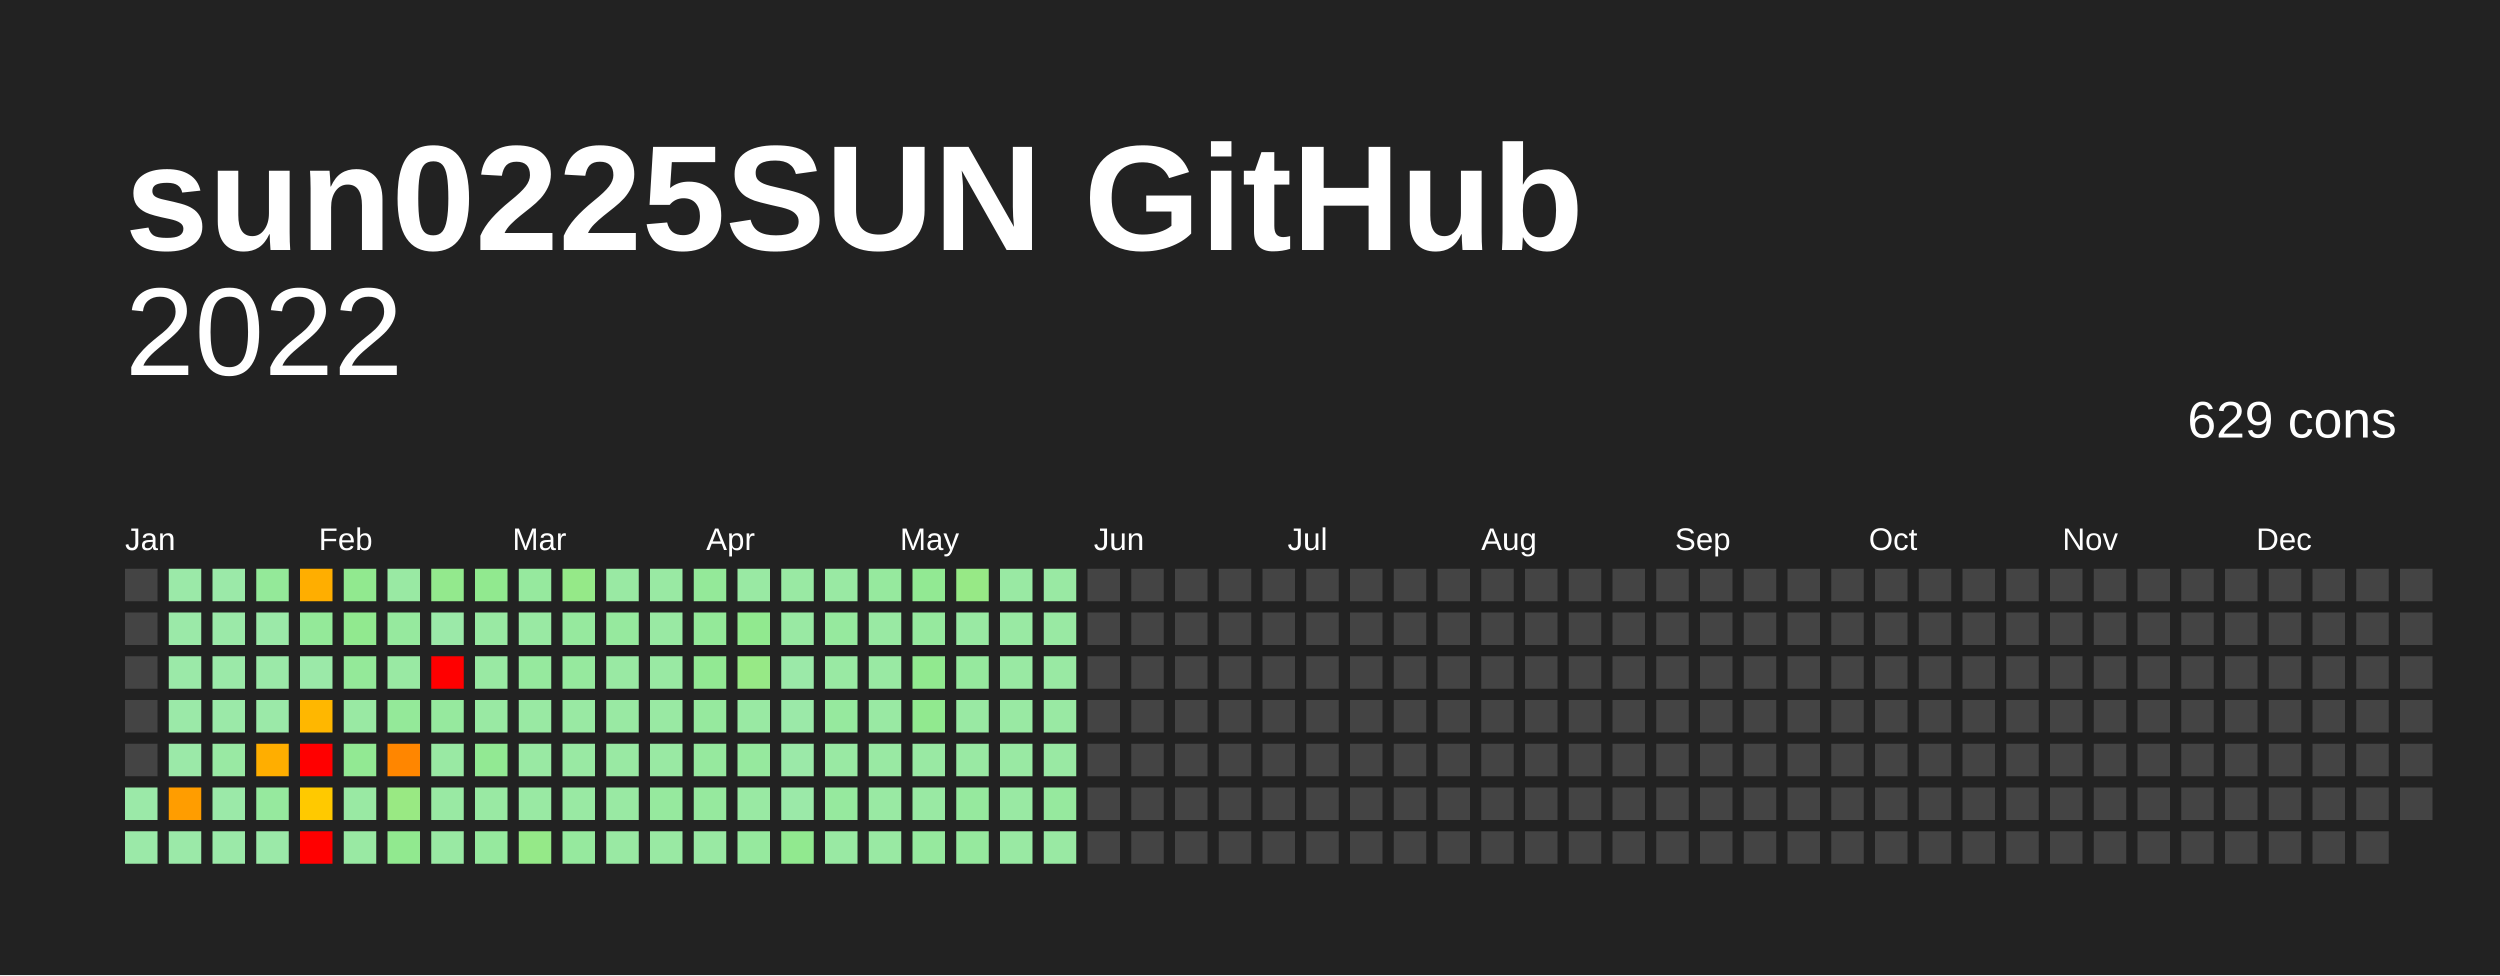
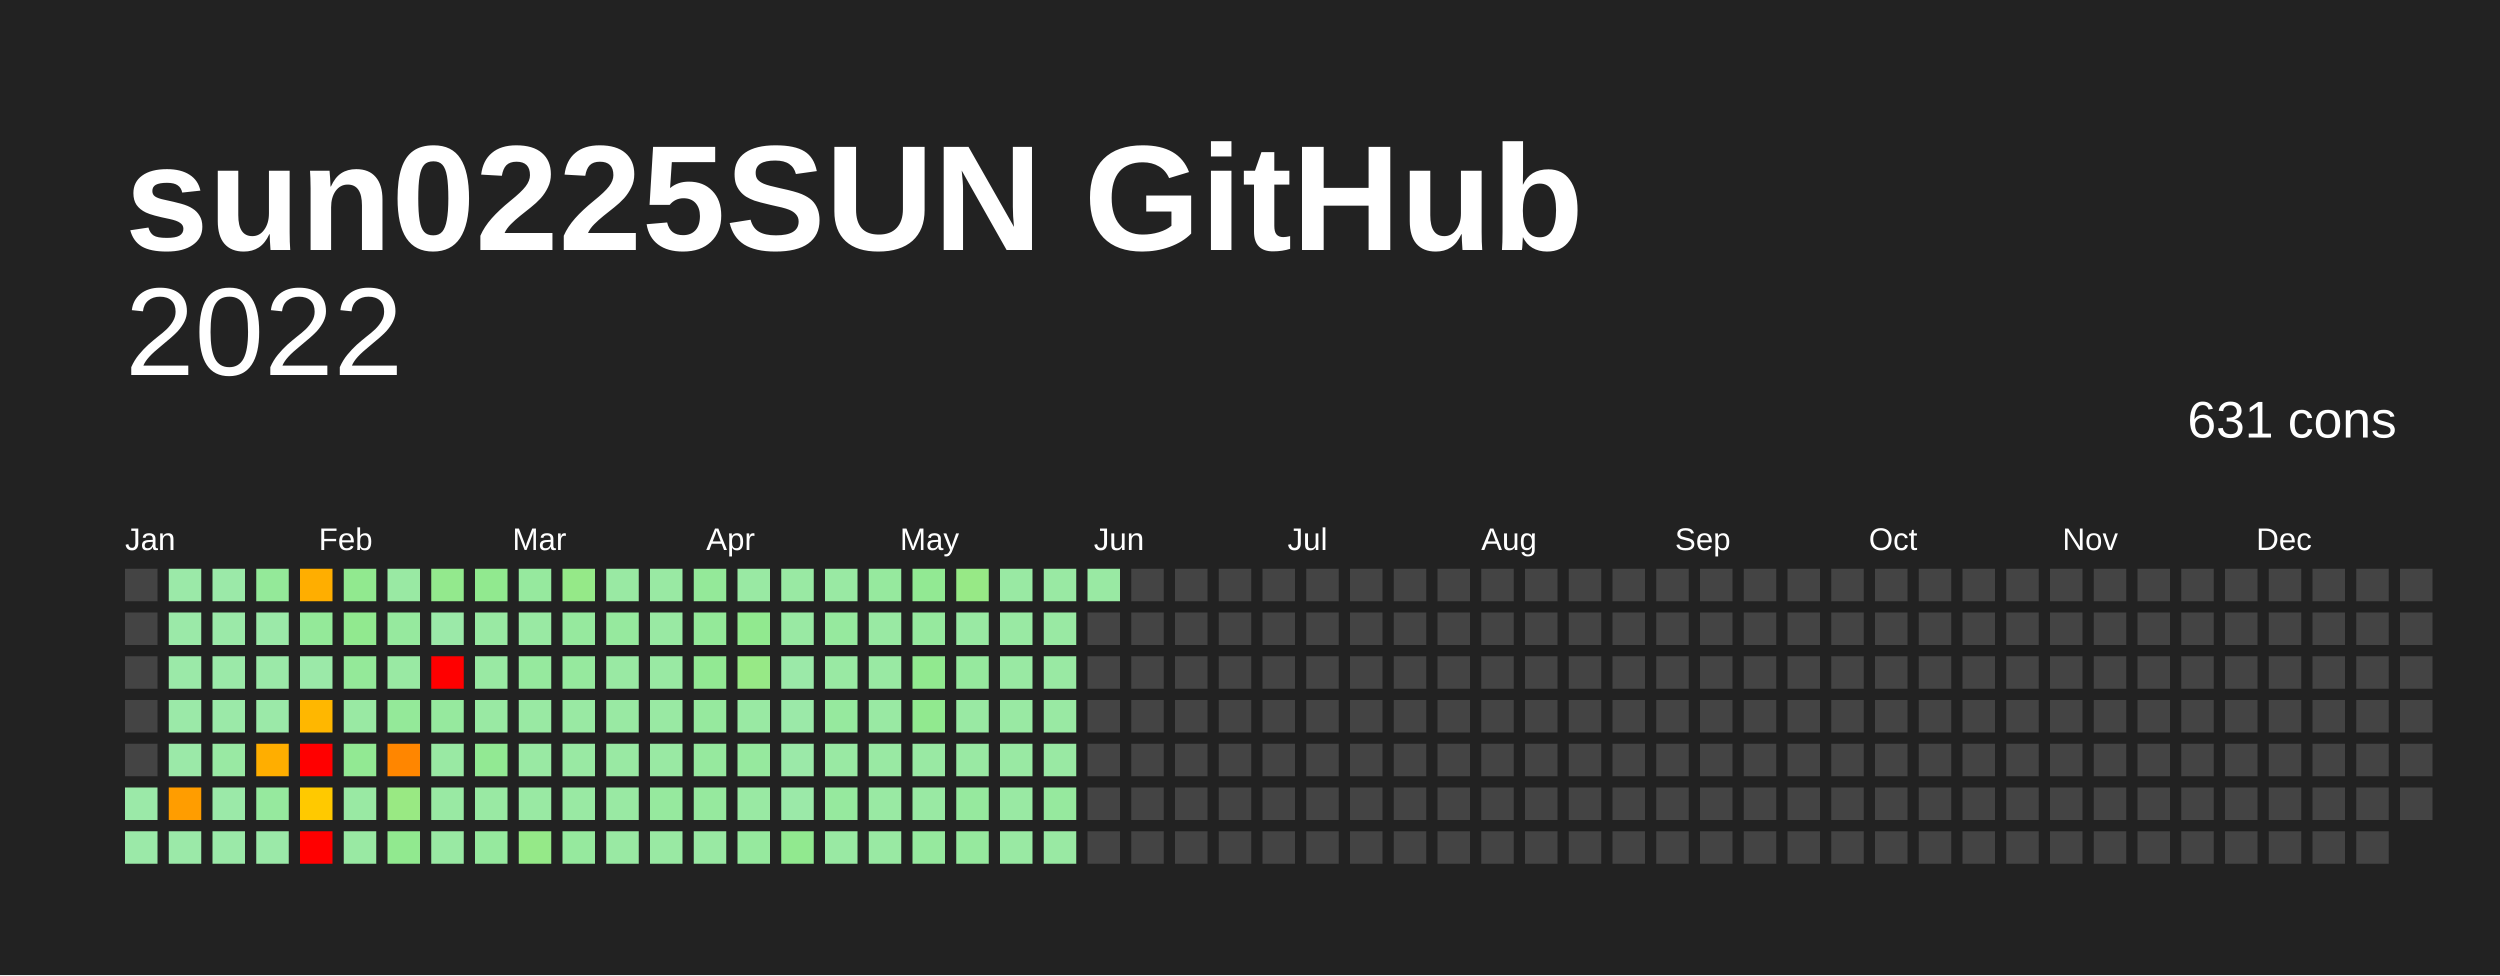
<svg xmlns="http://www.w3.org/2000/svg" baseProfile="full" height="78mm" version="1.1" viewBox="0,0,200,78" width="200mm">
  <defs />
  <rect fill="#222222" height="78" width="200" x="0" y="0" />
  <text fill="#FFFFFF" style="font-size:12px; font-family:Arial; font-weight:bold;" x="10" y="20">sun0225SUN GitHub</text>
  <text alignment-baseline="hanging" fill="#FFFFFF" style="font-size:10.0px; font-family:Arial;" x="10" y="30">2022</text>
-   <text alignment-baseline="hanging" fill="#FFFFFF" style="font-size:4.125px; font-family:Arial;" x="175" y="35">629 cons</text>
+   <text alignment-baseline="hanging" fill="#FFFFFF" style="font-size:4.125px; font-family:Arial;" x="175" y="35">631 cons</text>
  <text fill="#FFFFFF" style="font-size:2.5px; font-family:Arial" x="10.0" y="44">Jan</text>
  <text fill="#FFFFFF" style="font-size:2.5px; font-family:Arial" x="25.5" y="44">Feb</text>
  <text fill="#FFFFFF" style="font-size:2.5px; font-family:Arial" x="41.0" y="44">Mar</text>
  <text fill="#FFFFFF" style="font-size:2.5px; font-family:Arial" x="56.5" y="44">Apr</text>
  <text fill="#FFFFFF" style="font-size:2.5px; font-family:Arial" x="72.0" y="44">May</text>
  <text fill="#FFFFFF" style="font-size:2.5px; font-family:Arial" x="87.5" y="44">Jun</text>
  <text fill="#FFFFFF" style="font-size:2.5px; font-family:Arial" x="103.0" y="44">Jul</text>
  <text fill="#FFFFFF" style="font-size:2.5px; font-family:Arial" x="118.5" y="44">Aug</text>
  <text fill="#FFFFFF" style="font-size:2.5px; font-family:Arial" x="134.0" y="44">Sep</text>
  <text fill="#FFFFFF" style="font-size:2.5px; font-family:Arial" x="149.5" y="44">Oct</text>
  <text fill="#FFFFFF" style="font-size:2.5px; font-family:Arial" x="165.0" y="44">Nov</text>
  <text fill="#FFFFFF" style="font-size:2.5px; font-family:Arial" x="180.5" y="44">Dec</text>
  <rect fill="#444444" height="2.6" width="2.6" x="10.0" y="45.5" />
  <rect fill="#444444" height="2.6" width="2.6" x="10.0" y="49.0" />
  <rect fill="#444444" height="2.6" width="2.6" x="10.0" y="52.5" />
  <rect fill="#444444" height="2.6" width="2.6" x="10.0" y="56.0" />
  <rect fill="#444444" height="2.6" width="2.6" x="10.0" y="59.5" />
  <rect fill="#9be9a8" height="2.6" width="2.6" x="10.0" y="63.0" />
  <rect fill="#9be9a8" height="2.6" width="2.6" x="10.0" y="66.5" />
  <rect fill="#9be9a8" height="2.6" width="2.6" x="13.5" y="45.5" />
  <rect fill="#9be9a8" height="2.6" width="2.6" x="13.5" y="49.0" />
  <rect fill="#9be9a8" height="2.6" width="2.6" x="13.5" y="52.5" />
  <rect fill="#9be9a8" height="2.6" width="2.6" x="13.5" y="56.0" />
  <rect fill="#9be9a8" height="2.6" width="2.6" x="13.5" y="59.5" />
  <rect fill="#ff9d00" height="2.6" width="2.6" x="13.5" y="63.0" />
  <rect fill="#9be9a8" height="2.6" width="2.6" x="13.5" y="66.5" />
  <rect fill="#9be9a8" height="2.6" width="2.6" x="17.0" y="45.5" />
  <rect fill="#9be9a8" height="2.6" width="2.6" x="17.0" y="49.0" />
  <rect fill="#9be9a8" height="2.6" width="2.6" x="17.0" y="52.5" />
  <rect fill="#9be9a8" height="2.6" width="2.6" x="17.0" y="56.0" />
  <rect fill="#99e9a3" height="2.6" width="2.6" x="17.0" y="59.5" />
  <rect fill="#9be9a8" height="2.6" width="2.6" x="17.0" y="63.0" />
  <rect fill="#9be9a8" height="2.6" width="2.6" x="17.0" y="66.5" />
  <rect fill="#94e999" height="2.6" width="2.6" x="20.5" y="45.5" />
  <rect fill="#9be9a8" height="2.6" width="2.6" x="20.5" y="49.0" />
  <rect fill="#9be9a8" height="2.6" width="2.6" x="20.5" y="52.5" />
  <rect fill="#9be9a8" height="2.6" width="2.6" x="20.5" y="56.0" />
  <rect fill="#ffae00" height="2.6" width="2.6" x="20.5" y="59.5" />
  <rect fill="#96e99e" height="2.6" width="2.6" x="20.5" y="63.0" />
  <rect fill="#9be9a8" height="2.6" width="2.6" x="20.5" y="66.5" />
  <rect fill="#ffae00" height="2.6" width="2.6" x="24.0" y="45.5" />
  <rect fill="#94e999" height="2.6" width="2.6" x="24.0" y="49.0" />
  <rect fill="#9be9a8" height="2.6" width="2.6" x="24.0" y="52.5" />
  <rect fill="#ffb700" height="2.6" width="2.6" x="24.0" y="56.0" />
  <rect fill="red" height="2.6" width="2.6" x="24.0" y="59.5" />
  <rect fill="#ffc900" height="2.6" width="2.6" x="24.0" y="63.0" />
  <rect fill="red" height="2.6" width="2.6" x="24.0" y="66.5" />
  <rect fill="#91e98f" height="2.6" width="2.6" x="27.5" y="45.5" />
  <rect fill="#91e98f" height="2.6" width="2.6" x="27.5" y="49.0" />
  <rect fill="#94e999" height="2.6" width="2.6" x="27.5" y="52.5" />
  <rect fill="#99e9a3" height="2.6" width="2.6" x="27.5" y="56.0" />
  <rect fill="#92e993" height="2.6" width="2.6" x="27.5" y="59.5" />
  <rect fill="#99e9a3" height="2.6" width="2.6" x="27.5" y="63.0" />
  <rect fill="#99e9a3" height="2.6" width="2.6" x="27.5" y="66.5" />
  <rect fill="#99e9a3" height="2.6" width="2.6" x="31.0" y="45.5" />
  <rect fill="#96e99e" height="2.6" width="2.6" x="31.0" y="49.0" />
  <rect fill="#99e9a3" height="2.6" width="2.6" x="31.0" y="52.5" />
  <rect fill="#94e999" height="2.6" width="2.6" x="31.0" y="56.0" />
  <rect fill="#ff8600" height="2.6" width="2.6" x="31.0" y="59.5" />
  <rect fill="#99e983" height="2.6" width="2.6" x="31.0" y="63.0" />
  <rect fill="#91e98f" height="2.6" width="2.6" x="31.0" y="66.5" />
  <rect fill="#93e98d" height="2.6" width="2.6" x="34.5" y="45.5" />
  <rect fill="#9be9a8" height="2.6" width="2.6" x="34.5" y="49.0" />
  <rect fill="red" height="2.6" width="2.6" x="34.5" y="52.5" />
  <rect fill="#96e99e" height="2.6" width="2.6" x="34.5" y="56.0" />
  <rect fill="#99e9a3" height="2.6" width="2.6" x="34.5" y="59.5" />
  <rect fill="#99e9a3" height="2.6" width="2.6" x="34.5" y="63.0" />
  <rect fill="#99e9a3" height="2.6" width="2.6" x="34.5" y="66.5" />
  <rect fill="#91e98f" height="2.6" width="2.6" x="38.0" y="45.5" />
  <rect fill="#99e9a3" height="2.6" width="2.6" x="38.0" y="49.0" />
  <rect fill="#99e9a3" height="2.6" width="2.6" x="38.0" y="52.5" />
  <rect fill="#99e9a3" height="2.6" width="2.6" x="38.0" y="56.0" />
  <rect fill="#92e993" height="2.6" width="2.6" x="38.0" y="59.5" />
  <rect fill="#99e9a3" height="2.6" width="2.6" x="38.0" y="63.0" />
  <rect fill="#96e99e" height="2.6" width="2.6" x="38.0" y="66.5" />
  <rect fill="#96e99e" height="2.6" width="2.6" x="41.5" y="45.5" />
  <rect fill="#99e9a3" height="2.6" width="2.6" x="41.5" y="49.0" />
  <rect fill="#96e99e" height="2.6" width="2.6" x="41.5" y="52.5" />
  <rect fill="#99e9a3" height="2.6" width="2.6" x="41.5" y="56.0" />
  <rect fill="#99e9a3" height="2.6" width="2.6" x="41.5" y="59.5" />
  <rect fill="#99e9a3" height="2.6" width="2.6" x="41.5" y="63.0" />
  <rect fill="#95e988" height="2.6" width="2.6" x="41.5" y="66.5" />
  <rect fill="#95e988" height="2.6" width="2.6" x="45.0" y="45.5" />
  <rect fill="#96e99e" height="2.6" width="2.6" x="45.0" y="49.0" />
  <rect fill="#96e99e" height="2.6" width="2.6" x="45.0" y="52.5" />
  <rect fill="#99e9a3" height="2.6" width="2.6" x="45.0" y="56.0" />
  <rect fill="#99e9a3" height="2.6" width="2.6" x="45.0" y="59.5" />
  <rect fill="#99e9a3" height="2.6" width="2.6" x="45.0" y="63.0" />
  <rect fill="#96e99e" height="2.6" width="2.6" x="45.0" y="66.5" />
  <rect fill="#99e9a3" height="2.6" width="2.6" x="48.5" y="45.5" />
  <rect fill="#96e99e" height="2.6" width="2.6" x="48.5" y="49.0" />
  <rect fill="#99e9a3" height="2.6" width="2.6" x="48.5" y="52.5" />
  <rect fill="#99e9a3" height="2.6" width="2.6" x="48.5" y="56.0" />
  <rect fill="#99e9a3" height="2.6" width="2.6" x="48.5" y="59.5" />
  <rect fill="#99e9a3" height="2.6" width="2.6" x="48.5" y="63.0" />
  <rect fill="#99e9a3" height="2.6" width="2.6" x="48.5" y="66.5" />
  <rect fill="#99e9a3" height="2.6" width="2.6" x="52.0" y="45.5" />
  <rect fill="#99e9a3" height="2.6" width="2.6" x="52.0" y="49.0" />
  <rect fill="#99e9a3" height="2.6" width="2.6" x="52.0" y="52.5" />
  <rect fill="#99e9a3" height="2.6" width="2.6" x="52.0" y="56.0" />
  <rect fill="#99e9a3" height="2.6" width="2.6" x="52.0" y="59.5" />
  <rect fill="#96e99e" height="2.6" width="2.6" x="52.0" y="63.0" />
  <rect fill="#99e9a3" height="2.6" width="2.6" x="52.0" y="66.5" />
  <rect fill="#94e999" height="2.6" width="2.6" x="55.5" y="45.5" />
  <rect fill="#94e999" height="2.6" width="2.6" x="55.5" y="49.0" />
  <rect fill="#92e993" height="2.6" width="2.6" x="55.5" y="52.5" />
  <rect fill="#96e99e" height="2.6" width="2.6" x="55.5" y="56.0" />
  <rect fill="#96e99e" height="2.6" width="2.6" x="55.5" y="59.5" />
  <rect fill="#96e99e" height="2.6" width="2.6" x="55.5" y="63.0" />
  <rect fill="#99e9a3" height="2.6" width="2.6" x="55.5" y="66.5" />
  <rect fill="#99e9a3" height="2.6" width="2.6" x="59.0" y="45.5" />
  <rect fill="#91e98f" height="2.6" width="2.6" x="59.0" y="49.0" />
  <rect fill="#97e986" height="2.6" width="2.6" x="59.0" y="52.5" />
  <rect fill="#99e9a3" height="2.6" width="2.6" x="59.0" y="56.0" />
  <rect fill="#96e99e" height="2.6" width="2.6" x="59.0" y="59.5" />
  <rect fill="#99e9a3" height="2.6" width="2.6" x="59.0" y="63.0" />
  <rect fill="#96e99e" height="2.6" width="2.6" x="59.0" y="66.5" />
  <rect fill="#99e9a3" height="2.6" width="2.6" x="62.5" y="45.5" />
  <rect fill="#99e9a3" height="2.6" width="2.6" x="62.5" y="49.0" />
  <rect fill="#9be9a8" height="2.6" width="2.6" x="62.5" y="52.5" />
  <rect fill="#9be9a8" height="2.6" width="2.6" x="62.5" y="56.0" />
  <rect fill="#9be9a8" height="2.6" width="2.6" x="62.5" y="59.5" />
  <rect fill="#9be9a8" height="2.6" width="2.6" x="62.5" y="63.0" />
  <rect fill="#91e98f" height="2.6" width="2.6" x="62.5" y="66.5" />
  <rect fill="#99e9a3" height="2.6" width="2.6" x="66.0" y="45.5" />
  <rect fill="#96e99e" height="2.6" width="2.6" x="66.0" y="49.0" />
  <rect fill="#99e9a3" height="2.6" width="2.6" x="66.0" y="52.5" />
  <rect fill="#96e99e" height="2.6" width="2.6" x="66.0" y="56.0" />
  <rect fill="#99e9a3" height="2.6" width="2.6" x="66.0" y="59.5" />
  <rect fill="#96e99e" height="2.6" width="2.6" x="66.0" y="63.0" />
  <rect fill="#99e9a3" height="2.6" width="2.6" x="66.0" y="66.5" />
  <rect fill="#96e99e" height="2.6" width="2.6" x="69.5" y="45.5" />
  <rect fill="#99e9a3" height="2.6" width="2.6" x="69.5" y="49.0" />
  <rect fill="#99e9a3" height="2.6" width="2.6" x="69.5" y="52.5" />
  <rect fill="#99e9a3" height="2.6" width="2.6" x="69.5" y="56.0" />
  <rect fill="#99e9a3" height="2.6" width="2.6" x="69.5" y="59.5" />
  <rect fill="#99e9a3" height="2.6" width="2.6" x="69.5" y="63.0" />
  <rect fill="#99e9a3" height="2.6" width="2.6" x="69.5" y="66.5" />
  <rect fill="#92e993" height="2.6" width="2.6" x="73.0" y="45.5" />
  <rect fill="#96e99e" height="2.6" width="2.6" x="73.0" y="49.0" />
  <rect fill="#91e98f" height="2.6" width="2.6" x="73.0" y="52.5" />
  <rect fill="#91e98f" height="2.6" width="2.6" x="73.0" y="56.0" />
  <rect fill="#99e9a3" height="2.6" width="2.6" x="73.0" y="59.5" />
  <rect fill="#99e9a3" height="2.6" width="2.6" x="73.0" y="63.0" />
  <rect fill="#96e99e" height="2.6" width="2.6" x="73.0" y="66.5" />
  <rect fill="#97e986" height="2.6" width="2.6" x="76.5" y="45.5" />
  <rect fill="#99e9a3" height="2.6" width="2.6" x="76.5" y="49.0" />
  <rect fill="#96e99e" height="2.6" width="2.6" x="76.5" y="52.5" />
  <rect fill="#99e9a3" height="2.6" width="2.6" x="76.5" y="56.0" />
  <rect fill="#99e9a3" height="2.6" width="2.6" x="76.5" y="59.5" />
  <rect fill="#96e99e" height="2.6" width="2.6" x="76.5" y="63.0" />
  <rect fill="#96e99e" height="2.6" width="2.6" x="76.5" y="66.5" />
  <rect fill="#99e9a3" height="2.6" width="2.6" x="80.0" y="45.5" />
  <rect fill="#99e9a3" height="2.6" width="2.6" x="80.0" y="49.0" />
  <rect fill="#99e9a3" height="2.6" width="2.6" x="80.0" y="52.5" />
  <rect fill="#99e9a3" height="2.6" width="2.6" x="80.0" y="56.0" />
  <rect fill="#99e9a3" height="2.6" width="2.6" x="80.0" y="59.5" />
  <rect fill="#99e9a3" height="2.6" width="2.6" x="80.0" y="63.0" />
  <rect fill="#99e9a3" height="2.6" width="2.6" x="80.0" y="66.5" />
  <rect fill="#99e9a3" height="2.6" width="2.6" x="83.5" y="45.5" />
  <rect fill="#99e9a3" height="2.6" width="2.6" x="83.5" y="49.0" />
  <rect fill="#99e9a3" height="2.6" width="2.6" x="83.5" y="52.5" />
  <rect fill="#99e9a3" height="2.6" width="2.6" x="83.5" y="56.0" />
  <rect fill="#99e9a3" height="2.6" width="2.6" x="83.5" y="59.5" />
  <rect fill="#96e99e" height="2.6" width="2.6" x="83.5" y="63.0" />
  <rect fill="#99e9a3" height="2.6" width="2.6" x="83.5" y="66.5" />
-   <rect fill="#444444" height="2.6" width="2.6" x="87.0" y="45.5" />
+   <rect fill="#99e9a3" height="2.6" width="2.6" x="87.0" y="45.5" />
  <rect fill="#444444" height="2.6" width="2.6" x="87.0" y="49.0" />
  <rect fill="#444444" height="2.6" width="2.6" x="87.0" y="52.5" />
  <rect fill="#444444" height="2.6" width="2.6" x="87.0" y="56.0" />
  <rect fill="#444444" height="2.6" width="2.6" x="87.0" y="59.5" />
  <rect fill="#444444" height="2.6" width="2.6" x="87.0" y="63.0" />
  <rect fill="#444444" height="2.6" width="2.6" x="87.0" y="66.5" />
  <rect fill="#444444" height="2.6" width="2.6" x="90.5" y="45.5" />
  <rect fill="#444444" height="2.6" width="2.6" x="90.5" y="49.0" />
  <rect fill="#444444" height="2.6" width="2.6" x="90.5" y="52.5" />
  <rect fill="#444444" height="2.6" width="2.6" x="90.5" y="56.0" />
  <rect fill="#444444" height="2.6" width="2.6" x="90.5" y="59.5" />
  <rect fill="#444444" height="2.6" width="2.6" x="90.5" y="63.0" />
  <rect fill="#444444" height="2.6" width="2.6" x="90.5" y="66.5" />
  <rect fill="#444444" height="2.6" width="2.6" x="94.0" y="45.5" />
  <rect fill="#444444" height="2.6" width="2.6" x="94.0" y="49.0" />
  <rect fill="#444444" height="2.6" width="2.6" x="94.0" y="52.5" />
  <rect fill="#444444" height="2.6" width="2.6" x="94.0" y="56.0" />
  <rect fill="#444444" height="2.6" width="2.6" x="94.0" y="59.5" />
  <rect fill="#444444" height="2.6" width="2.6" x="94.0" y="63.0" />
  <rect fill="#444444" height="2.6" width="2.6" x="94.0" y="66.5" />
  <rect fill="#444444" height="2.6" width="2.6" x="97.5" y="45.5" />
  <rect fill="#444444" height="2.6" width="2.6" x="97.5" y="49.0" />
  <rect fill="#444444" height="2.6" width="2.6" x="97.5" y="52.5" />
  <rect fill="#444444" height="2.6" width="2.6" x="97.5" y="56.0" />
  <rect fill="#444444" height="2.6" width="2.6" x="97.5" y="59.5" />
  <rect fill="#444444" height="2.6" width="2.6" x="97.5" y="63.0" />
  <rect fill="#444444" height="2.6" width="2.6" x="97.5" y="66.5" />
  <rect fill="#444444" height="2.6" width="2.6" x="101.0" y="45.5" />
  <rect fill="#444444" height="2.6" width="2.6" x="101.0" y="49.0" />
  <rect fill="#444444" height="2.6" width="2.6" x="101.0" y="52.5" />
  <rect fill="#444444" height="2.6" width="2.6" x="101.0" y="56.0" />
  <rect fill="#444444" height="2.6" width="2.6" x="101.0" y="59.5" />
  <rect fill="#444444" height="2.6" width="2.6" x="101.0" y="63.0" />
  <rect fill="#444444" height="2.6" width="2.6" x="101.0" y="66.5" />
  <rect fill="#444444" height="2.6" width="2.6" x="104.5" y="45.5" />
  <rect fill="#444444" height="2.6" width="2.6" x="104.5" y="49.0" />
  <rect fill="#444444" height="2.6" width="2.6" x="104.5" y="52.5" />
  <rect fill="#444444" height="2.6" width="2.6" x="104.5" y="56.0" />
  <rect fill="#444444" height="2.6" width="2.6" x="104.5" y="59.5" />
  <rect fill="#444444" height="2.6" width="2.6" x="104.5" y="63.0" />
  <rect fill="#444444" height="2.6" width="2.6" x="104.5" y="66.5" />
  <rect fill="#444444" height="2.6" width="2.6" x="108.0" y="45.5" />
  <rect fill="#444444" height="2.6" width="2.6" x="108.0" y="49.0" />
  <rect fill="#444444" height="2.6" width="2.6" x="108.0" y="52.5" />
  <rect fill="#444444" height="2.6" width="2.6" x="108.0" y="56.0" />
  <rect fill="#444444" height="2.6" width="2.6" x="108.0" y="59.5" />
  <rect fill="#444444" height="2.6" width="2.6" x="108.0" y="63.0" />
  <rect fill="#444444" height="2.6" width="2.6" x="108.0" y="66.5" />
  <rect fill="#444444" height="2.6" width="2.6" x="111.5" y="45.5" />
  <rect fill="#444444" height="2.6" width="2.6" x="111.5" y="49.0" />
  <rect fill="#444444" height="2.6" width="2.6" x="111.5" y="52.5" />
  <rect fill="#444444" height="2.6" width="2.6" x="111.5" y="56.0" />
  <rect fill="#444444" height="2.6" width="2.6" x="111.5" y="59.5" />
  <rect fill="#444444" height="2.6" width="2.6" x="111.5" y="63.0" />
  <rect fill="#444444" height="2.6" width="2.6" x="111.5" y="66.5" />
  <rect fill="#444444" height="2.6" width="2.6" x="115.0" y="45.5" />
  <rect fill="#444444" height="2.6" width="2.6" x="115.0" y="49.0" />
  <rect fill="#444444" height="2.6" width="2.6" x="115.0" y="52.5" />
  <rect fill="#444444" height="2.6" width="2.6" x="115.0" y="56.0" />
  <rect fill="#444444" height="2.6" width="2.6" x="115.0" y="59.5" />
  <rect fill="#444444" height="2.6" width="2.6" x="115.0" y="63.0" />
  <rect fill="#444444" height="2.6" width="2.6" x="115.0" y="66.5" />
  <rect fill="#444444" height="2.6" width="2.6" x="118.5" y="45.5" />
  <rect fill="#444444" height="2.6" width="2.6" x="118.5" y="49.0" />
  <rect fill="#444444" height="2.6" width="2.6" x="118.5" y="52.5" />
  <rect fill="#444444" height="2.6" width="2.6" x="118.5" y="56.0" />
  <rect fill="#444444" height="2.6" width="2.6" x="118.5" y="59.5" />
  <rect fill="#444444" height="2.6" width="2.6" x="118.5" y="63.0" />
  <rect fill="#444444" height="2.6" width="2.6" x="118.5" y="66.5" />
  <rect fill="#444444" height="2.6" width="2.6" x="122.0" y="45.5" />
  <rect fill="#444444" height="2.6" width="2.6" x="122.0" y="49.0" />
  <rect fill="#444444" height="2.6" width="2.6" x="122.0" y="52.5" />
  <rect fill="#444444" height="2.6" width="2.6" x="122.0" y="56.0" />
  <rect fill="#444444" height="2.6" width="2.6" x="122.0" y="59.5" />
  <rect fill="#444444" height="2.6" width="2.6" x="122.0" y="63.0" />
  <rect fill="#444444" height="2.6" width="2.6" x="122.0" y="66.5" />
  <rect fill="#444444" height="2.6" width="2.6" x="125.5" y="45.5" />
  <rect fill="#444444" height="2.6" width="2.6" x="125.5" y="49.0" />
  <rect fill="#444444" height="2.6" width="2.6" x="125.5" y="52.5" />
  <rect fill="#444444" height="2.6" width="2.6" x="125.5" y="56.0" />
  <rect fill="#444444" height="2.6" width="2.6" x="125.5" y="59.5" />
  <rect fill="#444444" height="2.6" width="2.6" x="125.5" y="63.0" />
  <rect fill="#444444" height="2.6" width="2.6" x="125.5" y="66.5" />
  <rect fill="#444444" height="2.6" width="2.6" x="129.0" y="45.5" />
  <rect fill="#444444" height="2.6" width="2.6" x="129.0" y="49.0" />
  <rect fill="#444444" height="2.6" width="2.6" x="129.0" y="52.5" />
  <rect fill="#444444" height="2.6" width="2.6" x="129.0" y="56.0" />
  <rect fill="#444444" height="2.6" width="2.6" x="129.0" y="59.5" />
  <rect fill="#444444" height="2.6" width="2.6" x="129.0" y="63.0" />
  <rect fill="#444444" height="2.6" width="2.6" x="129.0" y="66.5" />
  <rect fill="#444444" height="2.6" width="2.6" x="132.5" y="45.5" />
  <rect fill="#444444" height="2.6" width="2.6" x="132.5" y="49.0" />
  <rect fill="#444444" height="2.6" width="2.6" x="132.5" y="52.5" />
  <rect fill="#444444" height="2.6" width="2.6" x="132.5" y="56.0" />
  <rect fill="#444444" height="2.6" width="2.6" x="132.5" y="59.5" />
  <rect fill="#444444" height="2.6" width="2.6" x="132.5" y="63.0" />
  <rect fill="#444444" height="2.6" width="2.6" x="132.5" y="66.5" />
  <rect fill="#444444" height="2.6" width="2.6" x="136.0" y="45.5" />
  <rect fill="#444444" height="2.6" width="2.6" x="136.0" y="49.0" />
  <rect fill="#444444" height="2.6" width="2.6" x="136.0" y="52.5" />
  <rect fill="#444444" height="2.6" width="2.6" x="136.0" y="56.0" />
  <rect fill="#444444" height="2.6" width="2.6" x="136.0" y="59.5" />
  <rect fill="#444444" height="2.6" width="2.6" x="136.0" y="63.0" />
  <rect fill="#444444" height="2.6" width="2.6" x="136.0" y="66.5" />
  <rect fill="#444444" height="2.6" width="2.6" x="139.5" y="45.5" />
  <rect fill="#444444" height="2.6" width="2.6" x="139.5" y="49.0" />
  <rect fill="#444444" height="2.6" width="2.6" x="139.5" y="52.5" />
  <rect fill="#444444" height="2.6" width="2.6" x="139.5" y="56.0" />
  <rect fill="#444444" height="2.6" width="2.6" x="139.5" y="59.5" />
  <rect fill="#444444" height="2.6" width="2.6" x="139.5" y="63.0" />
  <rect fill="#444444" height="2.6" width="2.6" x="139.5" y="66.5" />
  <rect fill="#444444" height="2.6" width="2.6" x="143.0" y="45.5" />
  <rect fill="#444444" height="2.6" width="2.6" x="143.0" y="49.0" />
  <rect fill="#444444" height="2.6" width="2.6" x="143.0" y="52.5" />
  <rect fill="#444444" height="2.6" width="2.6" x="143.0" y="56.0" />
  <rect fill="#444444" height="2.6" width="2.6" x="143.0" y="59.5" />
  <rect fill="#444444" height="2.6" width="2.6" x="143.0" y="63.0" />
  <rect fill="#444444" height="2.6" width="2.6" x="143.0" y="66.5" />
  <rect fill="#444444" height="2.6" width="2.6" x="146.5" y="45.5" />
  <rect fill="#444444" height="2.6" width="2.6" x="146.5" y="49.0" />
  <rect fill="#444444" height="2.6" width="2.6" x="146.5" y="52.5" />
  <rect fill="#444444" height="2.6" width="2.6" x="146.5" y="56.0" />
  <rect fill="#444444" height="2.6" width="2.6" x="146.5" y="59.5" />
  <rect fill="#444444" height="2.6" width="2.6" x="146.5" y="63.0" />
  <rect fill="#444444" height="2.6" width="2.6" x="146.5" y="66.5" />
  <rect fill="#444444" height="2.6" width="2.6" x="150.0" y="45.5" />
  <rect fill="#444444" height="2.6" width="2.6" x="150.0" y="49.0" />
  <rect fill="#444444" height="2.6" width="2.6" x="150.0" y="52.5" />
  <rect fill="#444444" height="2.6" width="2.6" x="150.0" y="56.0" />
  <rect fill="#444444" height="2.6" width="2.6" x="150.0" y="59.5" />
  <rect fill="#444444" height="2.6" width="2.6" x="150.0" y="63.0" />
  <rect fill="#444444" height="2.6" width="2.6" x="150.0" y="66.5" />
  <rect fill="#444444" height="2.6" width="2.6" x="153.5" y="45.5" />
  <rect fill="#444444" height="2.6" width="2.6" x="153.5" y="49.0" />
  <rect fill="#444444" height="2.6" width="2.6" x="153.5" y="52.5" />
  <rect fill="#444444" height="2.6" width="2.6" x="153.5" y="56.0" />
  <rect fill="#444444" height="2.6" width="2.6" x="153.5" y="59.5" />
  <rect fill="#444444" height="2.6" width="2.6" x="153.5" y="63.0" />
  <rect fill="#444444" height="2.6" width="2.6" x="153.5" y="66.5" />
  <rect fill="#444444" height="2.6" width="2.6" x="157.0" y="45.5" />
  <rect fill="#444444" height="2.6" width="2.6" x="157.0" y="49.0" />
  <rect fill="#444444" height="2.6" width="2.6" x="157.0" y="52.5" />
  <rect fill="#444444" height="2.6" width="2.6" x="157.0" y="56.0" />
  <rect fill="#444444" height="2.6" width="2.6" x="157.0" y="59.5" />
  <rect fill="#444444" height="2.6" width="2.6" x="157.0" y="63.0" />
  <rect fill="#444444" height="2.6" width="2.6" x="157.0" y="66.5" />
  <rect fill="#444444" height="2.6" width="2.6" x="160.5" y="45.5" />
  <rect fill="#444444" height="2.6" width="2.6" x="160.5" y="49.0" />
  <rect fill="#444444" height="2.6" width="2.6" x="160.5" y="52.5" />
  <rect fill="#444444" height="2.6" width="2.6" x="160.5" y="56.0" />
  <rect fill="#444444" height="2.6" width="2.6" x="160.5" y="59.5" />
  <rect fill="#444444" height="2.6" width="2.6" x="160.5" y="63.0" />
  <rect fill="#444444" height="2.6" width="2.6" x="160.5" y="66.5" />
  <rect fill="#444444" height="2.6" width="2.6" x="164.0" y="45.5" />
  <rect fill="#444444" height="2.6" width="2.6" x="164.0" y="49.0" />
  <rect fill="#444444" height="2.6" width="2.6" x="164.0" y="52.5" />
  <rect fill="#444444" height="2.6" width="2.6" x="164.0" y="56.0" />
  <rect fill="#444444" height="2.6" width="2.6" x="164.0" y="59.5" />
  <rect fill="#444444" height="2.6" width="2.6" x="164.0" y="63.0" />
  <rect fill="#444444" height="2.6" width="2.6" x="164.0" y="66.5" />
  <rect fill="#444444" height="2.6" width="2.6" x="167.5" y="45.5" />
  <rect fill="#444444" height="2.6" width="2.6" x="167.5" y="49.0" />
  <rect fill="#444444" height="2.6" width="2.6" x="167.5" y="52.5" />
  <rect fill="#444444" height="2.6" width="2.6" x="167.5" y="56.0" />
  <rect fill="#444444" height="2.6" width="2.6" x="167.5" y="59.5" />
  <rect fill="#444444" height="2.6" width="2.6" x="167.5" y="63.0" />
  <rect fill="#444444" height="2.6" width="2.6" x="167.5" y="66.5" />
  <rect fill="#444444" height="2.6" width="2.6" x="171.0" y="45.5" />
  <rect fill="#444444" height="2.6" width="2.6" x="171.0" y="49.0" />
  <rect fill="#444444" height="2.6" width="2.6" x="171.0" y="52.5" />
  <rect fill="#444444" height="2.6" width="2.6" x="171.0" y="56.0" />
  <rect fill="#444444" height="2.6" width="2.6" x="171.0" y="59.5" />
  <rect fill="#444444" height="2.6" width="2.6" x="171.0" y="63.0" />
  <rect fill="#444444" height="2.6" width="2.6" x="171.0" y="66.5" />
  <rect fill="#444444" height="2.6" width="2.6" x="174.5" y="45.5" />
  <rect fill="#444444" height="2.6" width="2.6" x="174.5" y="49.0" />
  <rect fill="#444444" height="2.6" width="2.6" x="174.5" y="52.5" />
  <rect fill="#444444" height="2.6" width="2.6" x="174.5" y="56.0" />
  <rect fill="#444444" height="2.6" width="2.6" x="174.5" y="59.5" />
  <rect fill="#444444" height="2.6" width="2.6" x="174.5" y="63.0" />
  <rect fill="#444444" height="2.6" width="2.6" x="174.5" y="66.5" />
  <rect fill="#444444" height="2.6" width="2.6" x="178.0" y="45.5" />
  <rect fill="#444444" height="2.6" width="2.6" x="178.0" y="49.0" />
  <rect fill="#444444" height="2.6" width="2.6" x="178.0" y="52.5" />
  <rect fill="#444444" height="2.6" width="2.6" x="178.0" y="56.0" />
  <rect fill="#444444" height="2.6" width="2.6" x="178.0" y="59.5" />
  <rect fill="#444444" height="2.6" width="2.6" x="178.0" y="63.0" />
  <rect fill="#444444" height="2.6" width="2.6" x="178.0" y="66.5" />
  <rect fill="#444444" height="2.6" width="2.6" x="181.5" y="45.5" />
  <rect fill="#444444" height="2.6" width="2.6" x="181.5" y="49.0" />
  <rect fill="#444444" height="2.6" width="2.6" x="181.5" y="52.5" />
  <rect fill="#444444" height="2.6" width="2.6" x="181.5" y="56.0" />
  <rect fill="#444444" height="2.6" width="2.6" x="181.5" y="59.5" />
  <rect fill="#444444" height="2.6" width="2.6" x="181.5" y="63.0" />
  <rect fill="#444444" height="2.6" width="2.6" x="181.5" y="66.5" />
  <rect fill="#444444" height="2.6" width="2.6" x="185.0" y="45.5" />
  <rect fill="#444444" height="2.6" width="2.6" x="185.0" y="49.0" />
  <rect fill="#444444" height="2.6" width="2.6" x="185.0" y="52.5" />
  <rect fill="#444444" height="2.6" width="2.6" x="185.0" y="56.0" />
  <rect fill="#444444" height="2.6" width="2.6" x="185.0" y="59.5" />
  <rect fill="#444444" height="2.6" width="2.6" x="185.0" y="63.0" />
  <rect fill="#444444" height="2.6" width="2.6" x="185.0" y="66.5" />
  <rect fill="#444444" height="2.6" width="2.6" x="188.5" y="45.5" />
  <rect fill="#444444" height="2.6" width="2.6" x="188.5" y="49.0" />
  <rect fill="#444444" height="2.6" width="2.6" x="188.5" y="52.5" />
  <rect fill="#444444" height="2.6" width="2.6" x="188.5" y="56.0" />
  <rect fill="#444444" height="2.6" width="2.6" x="188.5" y="59.5" />
  <rect fill="#444444" height="2.6" width="2.6" x="188.5" y="63.0" />
  <rect fill="#444444" height="2.6" width="2.6" x="188.5" y="66.5" />
  <rect fill="#444444" height="2.6" width="2.6" x="192.0" y="45.5" />
  <rect fill="#444444" height="2.6" width="2.6" x="192.0" y="49.0" />
  <rect fill="#444444" height="2.6" width="2.6" x="192.0" y="52.5" />
  <rect fill="#444444" height="2.6" width="2.6" x="192.0" y="56.0" />
  <rect fill="#444444" height="2.6" width="2.6" x="192.0" y="59.5" />
  <rect fill="#444444" height="2.6" width="2.6" x="192.0" y="63.0" />
</svg>
